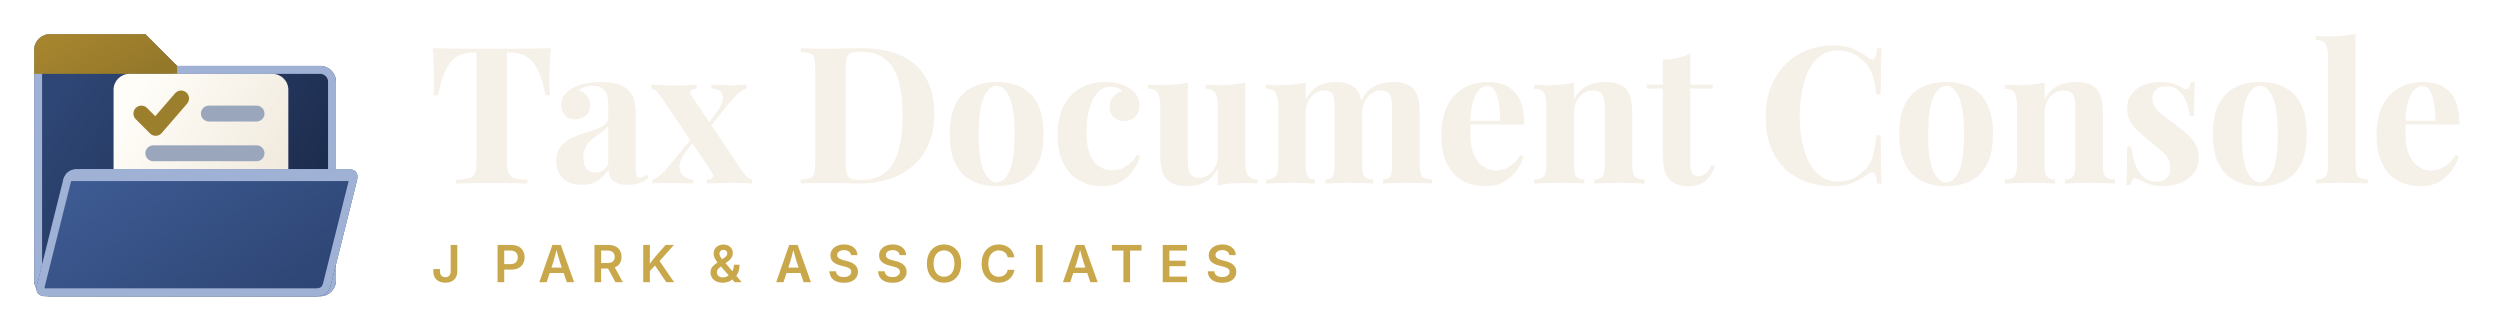
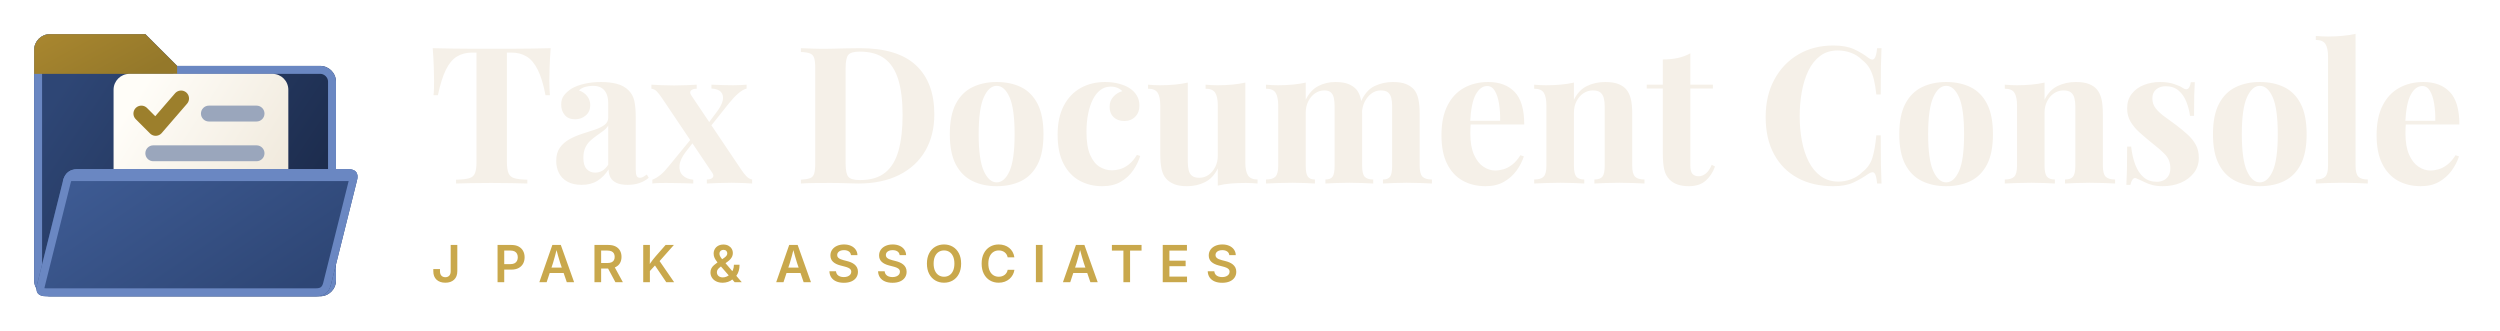
<svg xmlns="http://www.w3.org/2000/svg" viewBox="0 0 732.385 96.788">
  <g transform="translate(10 10) scale(0.768)">
    <g transform="scale(3.03) translate(-4 -7)">
      <defs>
        <linearGradient id="fmb" x1="0.067" y1="0.25" x2="0.933" y2="0.75">
          <stop offset="0" stop-color="#2E4675" />
          <stop offset="1" stop-color="#1B2A4A" />
        </linearGradient>
        <linearGradient id="fmf" x1="0.067" y1="0.25" x2="0.933" y2="0.75">
          <stop offset="0" stop-color="#3D5A92" />
          <stop offset="1" stop-color="#2E4675" />
        </linearGradient>
        <linearGradient id="fmt" x1="0.067" y1="0.25" x2="0.933" y2="0.75">
          <stop offset="0" stop-color="#A8862F" />
          <stop offset="1" stop-color="#94782A" />
        </linearGradient>
        <linearGradient id="fms" x1="0.067" y1="0.25" x2="0.933" y2="0.75">
          <stop offset="0" stop-color="#FFFDF8" />
          <stop offset="1" stop-color="#F0E9DC" />
        </linearGradient>
        <clipPath id="fmcb">
          <path d="M4 9a2 2 0 0 1 2 -2H18L22 11H40a2 2 0 0 1 2 2V38a2 2 0 0 1 -2 2H6a2 2 0 0 1 -2 -2Z" />
        </clipPath>
        <clipPath id="fmcf">
          <path d="M7.636 25.455Q8 24 9.5 24L43.5 24Q45 24 44.636 25.455L41.364 38.545Q41 40 39.5 40L5.5 40Q4 40 4.364 38.545Z" />
        </clipPath>
      </defs>
      <g>
        <path d="M4 9a2 2 0 0 1 2 -2H18L22 11H40a2 2 0 0 1 2 2V38a2 2 0 0 1 -2 2H6a2 2 0 0 1 -2 -2Z" fill="url(#fmb)" />
-         <path d="M4 9a2 2 0 0 1 2 -2H18L22 11H40a2 2 0 0 1 2 2V38a2 2 0 0 1 -2 2H6a2 2 0 0 1 -2 -2Z" fill="none" stroke="#9FB2D6" stroke-width="2" clip-path="url(#fmcb)" />
+         <path d="M4 9a2 2 0 0 1 2 -2H18L22 11H40a2 2 0 0 1 2 2V38a2 2 0 0 1 -2 2H6a2 2 0 0 1 -2 -2Z" fill="none" stroke="#6A87C2" stroke-width="2" clip-path="url(#fmcb)" />
        <path d="M3 6H18L22 11V12H3Z" fill="url(#fmt)" clip-path="url(#fmcb)" />
        <rect x="14" y="12" width="22" height="20" rx="2" fill="url(#fms)" />
        <path d="M17.5 17L19.3 18.8L22.5 15.1" fill="none" stroke="#9C7F2C" stroke-width="2" stroke-linecap="round" stroke-linejoin="round" />
        <rect x="25" y="16" width="8" height="2" rx="1" fill="#9AA6BC" />
        <rect x="18" y="21" width="15" height="2" rx="1" fill="#9AA6BC" />
        <path d="M7.636 25.455Q8 24 9.5 24L43.5 24Q45 24 44.636 25.455L41.364 38.545Q41 40 39.5 40L5.5 40Q4 40 4.364 38.545Z" fill="url(#fmf)" />
-         <path d="M7.636 25.455Q8 24 9.5 24L43.5 24Q45 24 44.636 25.455L41.364 38.545Q41 40 39.5 40L5.5 40Q4 40 4.364 38.545Z" fill="none" stroke="#9FB2D6" stroke-width="2" clip-path="url(#fmcf)" />
-         <rect x="4" y="24" width="41" height="1.5" fill="#9FB2D6" clip-path="url(#fmcf)" />
+         <path d="M7.636 25.455Q8 24 9.5 24L43.5 24Q45 24 44.636 25.455L41.364 38.545Q41 40 39.5 40L5.5 40Q4 40 4.364 38.545Z" fill="none" stroke="#6A87C2" stroke-width="2" clip-path="url(#fmcf)" />
+         <rect x="4" y="24" width="41" height="1.5" fill="#6A87C2" clip-path="url(#fmcf)" />
      </g>
    </g>
  </g>
  <path d="M161.321 14.114Q161.097 16.97 161.013 19.602Q160.929 22.234 160.929 23.634Q160.929 24.866 160.985 25.986Q161.041 27.106 161.097 27.89H159.809Q158.913 23.186 157.541 20.442Q156.169 17.698 154.265 16.55Q152.361 15.402 149.785 15.402H148.497V47.378Q148.497 49.618 148.973 50.738Q149.449 51.858 150.737 52.222Q152.025 52.586 154.489 52.642V53.762Q152.753 53.706 149.869 53.65Q146.985 53.594 143.849 53.594Q140.769 53.594 138.025 53.65Q135.281 53.706 133.601 53.762V52.642Q136.121 52.586 137.409 52.222Q138.697 51.858 139.145 50.738Q139.593 49.618 139.593 47.378V15.402H138.361Q135.785 15.402 133.881 16.55Q131.977 17.698 130.633 20.414Q129.289 23.13 128.281 27.89H126.993Q127.105 27.106 127.133 25.986Q127.161 24.866 127.161 23.634Q127.161 22.234 127.077 19.602Q126.993 16.97 126.769 14.114Q129.345 14.17 132.397 14.226Q135.449 14.282 138.529 14.282Q141.609 14.282 144.073 14.282Q146.593 14.282 149.645 14.282Q152.697 14.282 155.777 14.226Q158.857 14.17 161.321 14.114ZM170.393 54.154Q167.873 54.154 166.193 53.202Q164.513 52.25 163.729 50.654Q162.945 49.058 162.945 47.154Q162.945 44.746 164.037 43.234Q165.129 41.722 166.865 40.77Q168.601 39.818 170.533 39.202Q172.465 38.586 174.229 37.998Q175.993 37.41 177.085 36.598Q178.177 35.786 178.177 34.498V30.13Q178.177 28.674 177.701 27.526Q177.225 26.378 176.245 25.762Q175.265 25.146 173.697 25.146Q172.577 25.146 171.457 25.454Q170.337 25.762 169.609 26.49Q171.177 27.05 172.045 28.198Q172.913 29.346 172.913 30.802Q172.913 32.706 171.597 33.826Q170.281 34.946 168.489 34.946Q166.473 34.946 165.437 33.686Q164.401 32.426 164.401 30.634Q164.401 29.01 165.213 27.946Q166.025 26.882 167.481 25.93Q169.049 25.034 171.261 24.53Q173.473 24.026 176.049 24.026Q178.625 24.026 180.697 24.558Q182.769 25.09 184.169 26.49Q185.457 27.778 185.849 29.654Q186.241 31.53 186.241 34.386V49.618Q186.241 51.018 186.521 51.55Q186.801 52.082 187.473 52.082Q187.977 52.082 188.453 51.802Q188.929 51.522 189.489 51.13L190.049 52.082Q188.873 53.09 187.333 53.622Q185.793 54.154 183.889 54.154Q181.817 54.154 180.585 53.566Q179.353 52.978 178.821 51.97Q178.289 50.962 178.289 49.618Q176.945 51.746 175.041 52.95Q173.137 54.154 170.393 54.154ZM174.369 50.57Q175.489 50.57 176.413 50.038Q177.337 49.506 178.177 48.274V36.794Q177.673 37.634 176.777 38.306Q175.881 38.978 174.873 39.678Q173.865 40.378 172.941 41.218Q172.017 42.058 171.457 43.29Q170.897 44.522 170.897 46.258Q170.897 48.442 171.849 49.506Q172.801 50.57 174.369 50.57ZM204.105 24.81V25.986Q202.985 25.986 202.453 26.49Q201.921 26.994 202.481 27.89L217.209 49.786Q217.881 50.794 218.637 51.606Q219.393 52.418 220.345 52.586V53.762Q219.505 53.706 217.797 53.622Q216.089 53.538 214.353 53.538Q212.337 53.538 210.209 53.622Q208.081 53.706 207.073 53.762V52.586Q208.193 52.586 208.725 52.082Q209.257 51.578 208.697 50.682L193.969 28.786Q193.017 27.386 192.373 26.742Q191.729 26.098 190.833 25.986V24.81Q191.785 24.866 193.689 24.95Q195.593 25.034 197.497 25.034Q199.345 25.034 201.249 24.95Q203.153 24.866 204.105 24.81ZM202.817 40.266Q202.817 40.266 202.901 40.602Q202.985 40.938 203.069 41.274Q203.153 41.61 203.153 41.61L200.913 44.466Q199.233 46.65 199.065 48.47Q198.897 50.29 200.017 51.382Q201.137 52.474 203.097 52.642V53.762Q202.033 53.706 200.493 53.678Q198.953 53.65 197.497 53.622Q196.041 53.594 195.033 53.594Q193.801 53.594 192.877 53.622Q191.953 53.65 191.113 53.762V52.642Q192.401 52.138 193.577 51.158Q194.753 50.178 196.209 48.33ZM218.721 24.81V25.93Q217.545 26.266 216.257 27.386Q214.969 28.506 213.569 30.242L207.409 37.97Q207.409 37.97 207.325 37.662Q207.241 37.354 207.157 37.018Q207.073 36.682 207.073 36.682L209.873 32.93Q211.385 30.97 211.721 29.458Q212.057 27.946 211.245 26.994Q210.433 26.042 208.417 25.93V24.81Q210.041 24.866 211.721 24.922Q213.401 24.978 214.745 24.978Q216.033 24.978 216.985 24.922Q217.937 24.866 218.721 24.81ZM251.929 14.114Q262.961 14.114 268.337 19.126Q273.713 24.138 273.713 33.49Q273.713 39.594 271.081 44.158Q268.449 48.722 263.437 51.242Q258.425 53.762 251.425 53.762Q250.529 53.762 249.073 53.706Q247.617 53.65 246.049 53.622Q244.481 53.594 243.249 53.594Q240.785 53.594 238.405 53.622Q236.025 53.65 234.625 53.762V52.642Q236.417 52.53 237.313 52.194Q238.209 51.858 238.517 50.85Q238.825 49.842 238.825 47.826V20.05Q238.825 17.978 238.517 16.998Q238.209 16.018 237.285 15.654Q236.361 15.29 234.625 15.234V14.114Q236.025 14.17 238.405 14.254Q240.785 14.338 243.137 14.282Q245.153 14.226 247.701 14.17Q250.249 14.114 251.929 14.114ZM251.873 15.122Q249.297 15.122 248.513 16.074Q247.729 17.026 247.729 19.938V47.938Q247.729 50.85 248.541 51.802Q249.353 52.754 251.929 52.754Q256.633 52.754 259.349 50.542Q262.065 48.33 263.241 44.074Q264.417 39.818 264.417 33.714Q264.417 27.442 263.157 23.326Q261.897 19.21 259.153 17.166Q256.409 15.122 251.873 15.122ZM291.969 24.026Q296.057 24.026 299.137 25.538Q302.217 27.05 303.953 30.41Q305.689 33.77 305.689 39.314Q305.689 44.858 303.953 48.19Q302.217 51.522 299.137 53.034Q296.057 54.546 291.969 54.546Q287.993 54.546 284.885 53.034Q281.777 51.522 280.013 48.19Q278.249 44.858 278.249 39.314Q278.249 33.77 280.013 30.41Q281.777 27.05 284.885 25.538Q287.993 24.026 291.969 24.026ZM291.969 25.146Q289.729 25.146 288.217 28.478Q286.705 31.81 286.705 39.314Q286.705 46.818 288.217 50.122Q289.729 53.426 291.969 53.426Q294.265 53.426 295.749 50.122Q297.233 46.818 297.233 39.314Q297.233 31.81 295.749 28.478Q294.265 25.146 291.969 25.146ZM323.721 24.026Q325.905 24.026 327.725 24.502Q329.545 24.978 330.721 25.706Q332.177 26.602 332.989 27.918Q333.801 29.234 333.801 30.97Q333.801 32.93 332.569 34.19Q331.337 35.45 329.377 35.45Q327.417 35.45 326.241 34.33Q325.065 33.21 325.065 31.306Q325.065 29.514 326.185 28.31Q327.305 27.106 328.761 26.714Q328.313 26.154 327.417 25.762Q326.521 25.37 325.401 25.37Q323.665 25.37 322.349 26.378Q321.033 27.386 320.137 29.178Q319.241 30.97 318.765 33.378Q318.289 35.786 318.289 38.642Q318.289 42.954 319.381 45.418Q320.473 47.882 322.181 48.89Q323.889 49.898 325.737 49.898Q326.801 49.898 328.061 49.562Q329.321 49.226 330.637 48.218Q331.953 47.21 333.073 45.362L334.025 45.698Q333.409 47.77 332.009 49.842Q330.609 51.914 328.369 53.23Q326.129 54.546 322.881 54.546Q319.241 54.546 316.301 52.95Q313.361 51.354 311.597 48.022Q309.833 44.69 309.833 39.426Q309.833 34.386 311.653 30.942Q313.473 27.498 316.609 25.762Q319.745 24.026 323.721 24.026ZM364.825 24.194V47.658Q364.825 50.178 365.609 51.382Q366.393 52.586 368.409 52.586V53.762Q366.673 53.594 364.937 53.594Q362.585 53.594 360.569 53.762Q358.553 53.93 356.761 54.378V49.338Q355.417 52.138 353.037 53.342Q350.657 54.546 347.745 54.546Q345.393 54.546 343.937 53.93Q342.481 53.314 341.641 52.362Q340.689 51.298 340.297 49.562Q339.905 47.826 339.905 45.082V30.914Q339.905 28.394 339.149 27.19Q338.393 25.986 336.321 25.986V24.81Q338.113 24.978 339.793 24.978Q342.145 24.978 344.189 24.782Q346.233 24.586 347.969 24.194V47.378Q347.969 48.778 348.221 49.842Q348.473 50.906 349.201 51.494Q349.929 52.082 351.329 52.082Q352.841 52.082 354.045 51.242Q355.249 50.402 356.005 48.918Q356.761 47.434 356.761 45.586V30.914Q356.761 28.394 356.005 27.19Q355.249 25.986 353.177 25.986V24.81Q354.969 24.978 356.649 24.978Q359.001 24.978 361.045 24.782Q363.089 24.586 364.825 24.194ZM391.201 24.026Q393.553 24.026 395.009 24.614Q396.465 25.202 397.361 26.21Q398.257 27.274 398.649 28.982Q399.041 30.69 399.041 33.49V48.554Q399.041 50.906 399.769 51.746Q400.497 52.586 402.289 52.586V53.762Q401.281 53.706 399.237 53.622Q397.193 53.538 395.233 53.538Q393.217 53.538 391.257 53.622Q389.297 53.706 388.289 53.762V52.586Q389.801 52.586 390.389 51.746Q390.977 50.906 390.977 48.554V31.138Q390.977 29.738 390.753 28.702Q390.529 27.666 389.885 27.078Q389.241 26.49 387.953 26.49Q386.497 26.49 385.265 27.33Q384.033 28.17 383.277 29.654Q382.521 31.138 382.521 32.986V48.554Q382.521 50.906 383.137 51.746Q383.753 52.586 385.209 52.586V53.762Q384.313 53.706 382.437 53.622Q380.561 53.538 378.601 53.538Q376.473 53.538 374.233 53.622Q371.993 53.706 370.873 53.762V52.586Q372.833 52.586 373.645 51.746Q374.457 50.906 374.457 48.554V30.914Q374.457 28.394 373.701 27.19Q372.945 25.986 370.873 25.986V24.81Q372.665 24.978 374.345 24.978Q376.697 24.978 378.741 24.782Q380.785 24.586 382.521 24.194V29.234Q383.865 26.434 386.161 25.23Q388.457 24.026 391.201 24.026ZM408.057 24.026Q410.409 24.026 411.865 24.614Q413.321 25.202 414.217 26.21Q415.113 27.274 415.505 28.982Q415.897 30.69 415.897 33.49V48.554Q415.897 50.906 416.709 51.746Q417.521 52.586 419.481 52.586V53.762Q418.417 53.706 416.289 53.622Q414.161 53.538 412.089 53.538Q410.073 53.538 408.113 53.622Q406.153 53.706 405.145 53.762V52.586Q406.657 52.586 407.245 51.746Q407.833 50.906 407.833 48.554V31.138Q407.833 29.738 407.581 28.702Q407.329 27.666 406.629 27.078Q405.929 26.49 404.473 26.49Q403.017 26.49 401.785 27.386Q400.553 28.282 399.797 29.794Q399.041 31.306 398.985 33.154L398.705 29.738Q400.217 26.378 402.709 25.202Q405.201 24.026 408.057 24.026ZM436.001 24.026Q440.929 24.026 443.729 26.938Q446.529 29.85 446.529 36.458H428.105L427.993 35.394H439.473Q439.529 32.65 439.137 30.326Q438.745 28.002 437.905 26.602Q437.065 25.202 435.665 25.202Q433.705 25.202 432.333 27.666Q430.961 30.13 430.681 35.842L430.849 36.178Q430.793 36.85 430.765 37.578Q430.737 38.306 430.737 39.09Q430.737 42.954 431.829 45.362Q432.921 47.77 434.601 48.862Q436.281 49.954 438.017 49.954Q439.193 49.954 440.453 49.59Q441.713 49.226 443.001 48.246Q444.289 47.266 445.409 45.474L446.417 45.81Q445.745 47.938 444.289 49.954Q442.833 51.97 440.593 53.258Q438.353 54.546 435.217 54.546Q431.409 54.546 428.497 52.922Q425.585 51.298 423.933 47.994Q422.281 44.69 422.281 39.594Q422.281 34.386 424.045 30.914Q425.809 27.442 428.917 25.734Q432.025 24.026 436.001 24.026ZM470.273 24.026Q472.625 24.026 474.109 24.614Q475.593 25.202 476.433 26.21Q477.329 27.274 477.749 28.954Q478.169 30.634 478.169 33.49V48.554Q478.169 50.906 478.981 51.746Q479.793 52.586 481.753 52.586V53.762Q480.689 53.706 478.561 53.622Q476.433 53.538 474.361 53.538Q472.233 53.538 470.189 53.622Q468.145 53.706 467.081 53.762V52.586Q468.761 52.586 469.433 51.746Q470.105 50.906 470.105 48.554V31.138Q470.105 29.738 469.825 28.702Q469.545 27.666 468.817 27.078Q468.089 26.49 466.633 26.49Q465.121 26.49 463.861 27.33Q462.601 28.17 461.845 29.654Q461.089 31.138 461.089 32.986V48.554Q461.089 50.906 461.789 51.746Q462.489 52.586 464.113 52.586V53.762Q463.105 53.706 461.173 53.622Q459.241 53.538 457.169 53.538Q455.041 53.538 452.801 53.622Q450.561 53.706 449.441 53.762V52.586Q451.401 52.586 452.213 51.746Q453.025 50.906 453.025 48.554V30.914Q453.025 28.394 452.269 27.19Q451.513 25.986 449.441 25.986V24.81Q451.233 24.978 452.913 24.978Q455.265 24.978 457.309 24.782Q459.353 24.586 461.089 24.194V29.234Q462.489 26.378 464.897 25.202Q467.305 24.026 470.273 24.026ZM495.193 15.626V24.81H501.801V25.93H495.193V48.554Q495.193 50.234 495.809 50.934Q496.425 51.634 497.657 51.634Q498.665 51.634 499.673 50.878Q500.681 50.122 501.465 48.274L502.417 48.778Q501.521 51.298 499.701 52.922Q497.881 54.546 494.745 54.546Q492.897 54.546 491.497 54.07Q490.097 53.594 489.145 52.642Q487.913 51.41 487.521 49.59Q487.129 47.77 487.129 44.858V25.93H482.425V24.81H487.129V17.418Q489.481 17.418 491.469 16.998Q493.457 16.578 495.193 15.626ZM537.081 13.33Q540.777 13.33 543.157 14.422Q545.537 15.514 547.385 16.97Q548.505 17.81 549.093 17.166Q549.681 16.522 549.905 14.114H551.193Q551.081 16.298 551.025 19.406Q550.969 22.514 550.969 27.666H549.681Q549.401 25.09 548.953 23.27Q548.505 21.45 547.721 20.05Q546.937 18.65 545.481 17.53Q544.081 16.13 542.233 15.458Q540.385 14.786 538.369 14.786Q535.345 14.786 533.217 16.382Q531.089 17.978 529.773 20.722Q528.457 23.466 527.841 26.91Q527.225 30.354 527.225 34.05Q527.225 37.802 527.869 41.246Q528.513 44.69 529.885 47.378Q531.257 50.066 533.441 51.634Q535.625 53.202 538.593 53.202Q540.441 53.202 542.317 52.502Q544.193 51.802 545.537 50.458Q547.721 48.778 548.505 46.286Q549.289 43.794 549.681 39.65H550.969Q550.969 44.97 551.025 48.246Q551.081 51.522 551.193 53.762H549.905Q549.681 51.354 549.149 50.738Q548.617 50.122 547.385 50.906Q545.313 52.362 542.989 53.454Q540.665 54.546 537.025 54.546Q531.089 54.546 526.637 52.138Q522.185 49.73 519.721 45.194Q517.257 40.658 517.257 34.274Q517.257 28.002 519.805 23.298Q522.353 18.594 526.805 15.962Q531.257 13.33 537.081 13.33ZM570.121 24.026Q574.209 24.026 577.289 25.538Q580.369 27.05 582.105 30.41Q583.841 33.77 583.841 39.314Q583.841 44.858 582.105 48.19Q580.369 51.522 577.289 53.034Q574.209 54.546 570.121 54.546Q566.145 54.546 563.037 53.034Q559.929 51.522 558.165 48.19Q556.401 44.858 556.401 39.314Q556.401 33.77 558.165 30.41Q559.929 27.05 563.037 25.538Q566.145 24.026 570.121 24.026ZM570.121 25.146Q567.881 25.146 566.369 28.478Q564.857 31.81 564.857 39.314Q564.857 46.818 566.369 50.122Q567.881 53.426 570.121 53.426Q572.417 53.426 573.901 50.122Q575.385 46.818 575.385 39.314Q575.385 31.81 573.901 28.478Q572.417 25.146 570.121 25.146ZM608.145 24.026Q610.497 24.026 611.981 24.614Q613.465 25.202 614.305 26.21Q615.201 27.274 615.621 28.954Q616.041 30.634 616.041 33.49V48.554Q616.041 50.906 616.853 51.746Q617.665 52.586 619.625 52.586V53.762Q618.561 53.706 616.433 53.622Q614.305 53.538 612.233 53.538Q610.105 53.538 608.061 53.622Q606.017 53.706 604.953 53.762V52.586Q606.633 52.586 607.305 51.746Q607.977 50.906 607.977 48.554V31.138Q607.977 29.738 607.697 28.702Q607.417 27.666 606.689 27.078Q605.961 26.49 604.505 26.49Q602.993 26.49 601.733 27.33Q600.473 28.17 599.717 29.654Q598.961 31.138 598.961 32.986V48.554Q598.961 50.906 599.661 51.746Q600.361 52.586 601.985 52.586V53.762Q600.977 53.706 599.045 53.622Q597.113 53.538 595.041 53.538Q592.913 53.538 590.673 53.622Q588.433 53.706 587.313 53.762V52.586Q589.273 52.586 590.085 51.746Q590.897 50.906 590.897 48.554V30.914Q590.897 28.394 590.141 27.19Q589.385 25.986 587.313 25.986V24.81Q589.105 24.978 590.785 24.978Q593.137 24.978 595.181 24.782Q597.225 24.586 598.961 24.194V29.234Q600.361 26.378 602.769 25.202Q605.177 24.026 608.145 24.026ZM632.785 24.026Q635.137 24.026 636.901 24.614Q638.665 25.202 639.449 25.762Q641.353 27.05 641.801 24.082H642.977Q642.865 25.65 642.809 27.918Q642.753 30.186 642.753 33.938H641.577Q641.297 31.866 640.513 29.85Q639.729 27.834 638.245 26.546Q636.761 25.258 634.409 25.258Q632.785 25.258 631.665 26.182Q630.545 27.106 630.545 28.842Q630.545 30.522 631.553 31.782Q632.561 33.042 634.157 34.19Q635.753 35.338 637.489 36.626Q639.337 38.026 640.849 39.398Q642.361 40.77 643.257 42.394Q644.153 44.018 644.153 46.258Q644.153 48.778 642.697 50.654Q641.241 52.53 638.861 53.538Q636.481 54.546 633.569 54.546Q631.889 54.546 630.573 54.21Q629.257 53.874 628.305 53.37Q627.577 53.034 626.933 52.726Q626.289 52.418 625.729 52.194Q625.169 52.026 624.749 52.586Q624.329 53.146 624.105 54.154H622.929Q623.041 52.362 623.097 49.786Q623.153 47.21 623.153 42.954H624.329Q624.665 45.978 625.561 48.302Q626.457 50.626 627.997 51.942Q629.537 53.258 631.889 53.258Q632.841 53.258 633.737 52.866Q634.633 52.474 635.221 51.578Q635.809 50.682 635.809 49.282Q635.809 46.818 634.213 45.194Q632.617 43.57 630.153 41.666Q628.361 40.21 626.765 38.782Q625.169 37.354 624.161 35.646Q623.153 33.938 623.153 31.754Q623.153 29.234 624.497 27.498Q625.841 25.762 628.053 24.894Q630.265 24.026 632.785 24.026ZM662.017 24.026Q666.105 24.026 669.185 25.538Q672.265 27.05 674.001 30.41Q675.737 33.77 675.737 39.314Q675.737 44.858 674.001 48.19Q672.265 51.522 669.185 53.034Q666.105 54.546 662.017 54.546Q658.041 54.546 654.933 53.034Q651.825 51.522 650.061 48.19Q648.297 44.858 648.297 39.314Q648.297 33.77 650.061 30.41Q651.825 27.05 654.933 25.538Q658.041 24.026 662.017 24.026ZM662.017 25.146Q659.777 25.146 658.265 28.478Q656.753 31.81 656.753 39.314Q656.753 46.818 658.265 50.122Q659.777 53.426 662.017 53.426Q664.313 53.426 665.797 50.122Q667.281 46.818 667.281 39.314Q667.281 31.81 665.797 28.478Q664.313 25.146 662.017 25.146ZM690.073 9.914V48.554Q690.073 50.906 690.885 51.746Q691.697 52.586 693.657 52.586V53.762Q692.593 53.706 690.465 53.622Q688.337 53.538 686.153 53.538Q683.969 53.538 681.757 53.622Q679.545 53.706 678.425 53.762V52.586Q680.385 52.586 681.197 51.746Q682.009 50.906 682.009 48.554V16.634Q682.009 14.114 681.253 12.91Q680.497 11.706 678.425 11.706V10.53Q680.217 10.698 681.897 10.698Q684.193 10.698 686.265 10.502Q688.337 10.306 690.073 9.914ZM709.953 24.026Q714.881 24.026 717.681 26.938Q720.481 29.85 720.481 36.458H702.057L701.945 35.394H713.425Q713.481 32.65 713.089 30.326Q712.697 28.002 711.857 26.602Q711.017 25.202 709.617 25.202Q707.657 25.202 706.285 27.666Q704.913 30.13 704.633 35.842L704.801 36.178Q704.745 36.85 704.717 37.578Q704.689 38.306 704.689 39.09Q704.689 42.954 705.781 45.362Q706.873 47.77 708.553 48.862Q710.233 49.954 711.969 49.954Q713.145 49.954 714.405 49.59Q715.665 49.226 716.953 48.246Q718.241 47.266 719.361 45.474L720.369 45.81Q719.697 47.938 718.241 49.954Q716.785 51.97 714.545 53.258Q712.305 54.546 709.169 54.546Q705.361 54.546 702.449 52.922Q699.537 51.298 697.885 47.994Q696.233 44.69 696.233 39.594Q696.233 34.386 697.997 30.914Q699.761 27.442 702.869 25.734Q705.977 24.026 709.953 24.026Z" fill="#F5F0E8" />
  <path d="M130.47 82.821Q128.852 82.821 127.896 81.946Q126.94 81.071 126.94 79.452V78.83H128.896V79.467Q128.896 80.324 129.324 80.767Q129.753 81.21 130.47 81.21Q131.181 81.21 131.606 80.767Q132.03 80.324 132.03 79.467V71.762H133.971V79.445Q133.971 81.063 133.023 81.942Q132.074 82.821 130.47 82.821ZM145.761 82.675V71.762H149.841Q151.093 71.762 151.95 72.23Q152.807 72.699 153.247 73.516Q153.686 74.332 153.686 75.373Q153.686 76.42 153.243 77.233Q152.8 78.046 151.936 78.515Q151.071 78.983 149.812 78.983H147.109V77.372H149.555Q150.295 77.372 150.767 77.116Q151.24 76.859 151.463 76.405Q151.687 75.951 151.687 75.373Q151.687 74.794 151.463 74.347Q151.24 73.9 150.764 73.651Q150.288 73.402 149.541 73.402H147.717V82.675ZM158.003 82.675 161.812 71.762H164.294L168.191 82.675H166.045L164.104 77.006Q163.818 76.127 163.511 75.017Q163.203 73.908 162.83 72.494H163.24Q162.874 73.922 162.577 75.039Q162.28 76.156 162.017 77.006L160.142 82.675ZM160.222 79.972V78.397H165.972V79.972ZM174.148 82.675V71.762H178.228Q179.48 71.762 180.337 72.201Q181.194 72.641 181.634 73.428Q182.073 74.215 182.073 75.255Q182.073 76.295 181.63 77.064Q181.187 77.833 180.323 78.251Q179.459 78.668 178.199 78.668H175.284V77.05H177.942Q178.682 77.05 179.151 76.841Q179.62 76.632 179.847 76.229Q180.074 75.827 180.074 75.255Q180.074 74.669 179.847 74.256Q179.62 73.842 179.147 73.622Q178.675 73.402 177.928 73.402H176.104V82.675ZM180.286 82.675 177.635 77.724H179.773L182.476 82.675ZM189.847 79.987V78.134Q190.199 77.562 190.539 77.061Q190.88 76.559 191.264 76.068Q191.649 75.578 192.125 75.028L194.989 71.762H197.42L192.792 76.984L192.645 76.933ZM188.434 82.675V71.762H190.389V74.999L190.353 77.628L190.389 78.588V82.675ZM195.187 82.675 191.715 77.54 192.945 76.068 197.494 82.675ZM211.723 82.829Q210.617 82.829 209.807 82.426Q208.998 82.023 208.566 81.334Q208.134 80.646 208.134 79.804Q208.134 79.13 208.401 78.621Q208.668 78.112 209.152 77.687Q209.635 77.262 210.258 76.823L212.191 75.504Q212.404 75.351 212.605 75.16Q212.807 74.97 212.931 74.732Q213.056 74.494 213.056 74.201Q213.056 73.776 212.763 73.487Q212.47 73.197 211.95 73.197Q211.598 73.197 211.331 73.34Q211.063 73.483 210.917 73.732Q210.77 73.981 210.77 74.318Q210.77 74.691 210.954 75.05Q211.137 75.409 211.455 75.805Q211.774 76.2 212.184 76.684L217.304 82.675H215.224L210.983 77.811Q210.492 77.226 210.053 76.687Q209.613 76.149 209.339 75.57Q209.064 74.992 209.064 74.303Q209.064 73.541 209.419 72.937Q209.774 72.333 210.419 71.985Q211.063 71.637 211.928 71.637Q212.777 71.637 213.396 71.978Q214.015 72.318 214.352 72.882Q214.689 73.446 214.689 74.142Q214.689 74.64 214.506 75.08Q214.323 75.519 214 75.893Q213.678 76.266 213.239 76.588L211.027 78.2Q210.507 78.588 210.261 78.947Q210.016 79.306 210.016 79.76Q210.016 80.214 210.232 80.554Q210.448 80.895 210.836 81.082Q211.225 81.269 211.737 81.269Q212.352 81.269 212.935 81.001Q213.517 80.734 213.982 80.243Q214.447 79.752 214.726 79.068Q215.004 78.383 215.004 77.548H216.652Q216.652 78.581 216.421 79.342Q216.19 80.104 215.828 80.624Q215.465 81.144 215.077 81.452L214.616 81.803Q214.037 82.331 213.257 82.58Q212.477 82.829 211.723 82.829ZM227.387 82.675 231.196 71.762H233.679L237.575 82.675H235.429L233.488 77.006Q233.202 76.127 232.895 75.017Q232.587 73.908 232.214 72.494H232.624Q232.258 73.922 231.961 75.039Q231.664 76.156 231.401 77.006L229.526 82.675ZM229.606 79.972V78.397H235.356V79.972ZM247.209 82.843Q245.942 82.843 245.008 82.448Q244.075 82.052 243.547 81.298Q243.02 80.543 242.976 79.467H244.902Q244.953 80.038 245.261 80.419Q245.569 80.8 246.074 80.987Q246.579 81.173 247.195 81.173Q247.839 81.173 248.334 80.976Q248.828 80.778 249.106 80.423Q249.385 80.067 249.385 79.599Q249.385 79.174 249.139 78.895Q248.894 78.617 248.451 78.423Q248.008 78.229 247.414 78.082L246.177 77.76Q244.807 77.409 244.042 76.698Q243.276 75.988 243.276 74.831Q243.276 73.864 243.796 73.139Q244.316 72.414 245.217 72.014Q246.118 71.615 247.261 71.615Q248.425 71.615 249.304 72.018Q250.183 72.421 250.677 73.131Q251.172 73.842 251.194 74.75H249.297Q249.223 74.047 248.67 73.662Q248.118 73.278 247.231 73.278Q246.616 73.278 246.173 73.465Q245.73 73.651 245.492 73.974Q245.254 74.296 245.254 74.713Q245.254 75.167 245.536 75.46Q245.818 75.753 246.246 75.929Q246.675 76.105 247.114 76.215L248.132 76.478Q248.74 76.625 249.311 76.867Q249.883 77.108 250.34 77.478Q250.798 77.848 251.069 78.375Q251.34 78.903 251.34 79.613Q251.34 80.573 250.849 81.301Q250.359 82.03 249.436 82.437Q248.513 82.843 247.209 82.843ZM261.465 82.843Q260.198 82.843 259.264 82.448Q258.33 82.052 257.803 81.298Q257.276 80.543 257.232 79.467H259.158Q259.209 80.038 259.517 80.419Q259.825 80.8 260.33 80.987Q260.835 81.173 261.451 81.173Q262.095 81.173 262.589 80.976Q263.084 80.778 263.362 80.423Q263.64 80.067 263.64 79.599Q263.64 79.174 263.395 78.895Q263.15 78.617 262.707 78.423Q262.264 78.229 261.67 78.082L260.432 77.76Q259.063 77.409 258.297 76.698Q257.532 75.988 257.532 74.831Q257.532 73.864 258.052 73.139Q258.572 72.414 259.473 72.014Q260.374 71.615 261.516 71.615Q262.681 71.615 263.56 72.018Q264.439 72.421 264.933 73.131Q265.428 73.842 265.45 74.75H263.553Q263.479 74.047 262.926 73.662Q262.373 73.278 261.487 73.278Q260.872 73.278 260.429 73.465Q259.986 73.651 259.748 73.974Q259.51 74.296 259.51 74.713Q259.51 75.167 259.792 75.46Q260.074 75.753 260.502 75.929Q260.93 76.105 261.37 76.215L262.388 76.478Q262.996 76.625 263.567 76.867Q264.139 77.108 264.596 77.478Q265.054 77.848 265.325 78.375Q265.596 78.903 265.596 79.613Q265.596 80.573 265.105 81.301Q264.615 82.03 263.692 82.437Q262.769 82.843 261.465 82.843ZM276.563 82.821Q275.128 82.821 273.993 82.155Q272.857 81.488 272.202 80.236Q271.546 78.983 271.546 77.226Q271.546 75.46 272.202 74.204Q272.857 72.948 273.993 72.282Q275.128 71.615 276.563 71.615Q277.992 71.615 279.123 72.282Q280.255 72.948 280.91 74.204Q281.566 75.46 281.566 77.226Q281.566 78.983 280.91 80.239Q280.255 81.496 279.123 82.158Q277.992 82.821 276.563 82.821ZM276.563 81.071Q277.45 81.071 278.134 80.628Q278.819 80.185 279.207 79.324Q279.596 78.463 279.596 77.226Q279.596 75.973 279.207 75.112Q278.819 74.252 278.134 73.809Q277.45 73.366 276.563 73.366Q275.67 73.366 274.981 73.812Q274.293 74.259 273.901 75.12Q273.509 75.98 273.509 77.226Q273.509 78.463 273.901 79.32Q274.293 80.177 274.981 80.624Q275.67 81.071 276.563 81.071ZM292.57 82.821Q291.134 82.821 290.006 82.155Q288.878 81.488 288.226 80.236Q287.575 78.983 287.575 77.226Q287.575 75.46 288.23 74.204Q288.886 72.948 290.017 72.282Q291.149 71.615 292.57 71.615Q293.463 71.615 294.243 71.868Q295.023 72.121 295.635 72.608Q296.246 73.095 296.642 73.798Q297.037 74.501 297.169 75.394H295.199Q295.104 74.904 294.873 74.53Q294.642 74.157 294.298 73.897Q293.954 73.637 293.522 73.501Q293.09 73.366 292.599 73.366Q291.705 73.366 291.013 73.816Q290.321 74.267 289.929 75.127Q289.537 75.988 289.537 77.226Q289.537 78.478 289.933 79.335Q290.328 80.192 291.021 80.631Q291.713 81.071 292.592 81.071Q293.082 81.071 293.514 80.935Q293.947 80.8 294.295 80.54Q294.642 80.28 294.877 79.903Q295.111 79.525 295.199 79.042H297.177Q297.067 79.826 296.697 80.51Q296.327 81.195 295.726 81.715Q295.126 82.235 294.331 82.528Q293.536 82.821 292.57 82.821ZM305.427 71.762V82.675H303.471V71.762ZM311.391 82.675 315.2 71.762H317.683L321.579 82.675H319.433L317.493 77.006Q317.207 76.127 316.899 75.017Q316.592 73.908 316.218 72.494H316.628Q316.262 73.922 315.965 75.039Q315.669 76.156 315.405 77.006L313.53 82.675ZM313.611 79.972V78.397H319.36V79.972ZM325.735 73.41V71.762H334.422V73.41H331.06V82.675H329.104V73.41ZM340.628 82.675V71.762H347.718V73.41H342.584V76.354H347.337V77.98H342.584V81.027H347.747V82.675ZM358.041 82.843Q356.774 82.843 355.84 82.448Q354.906 82.052 354.379 81.298Q353.851 80.543 353.807 79.467H355.734Q355.785 80.038 356.093 80.419Q356.4 80.8 356.906 80.987Q357.411 81.173 358.026 81.173Q358.671 81.173 359.165 80.976Q359.66 80.778 359.938 80.423Q360.216 80.067 360.216 79.599Q360.216 79.174 359.971 78.895Q359.725 78.617 359.282 78.423Q358.839 78.229 358.246 78.082L357.008 77.76Q355.639 77.409 354.873 76.698Q354.108 75.988 354.108 74.831Q354.108 73.864 354.628 73.139Q355.148 72.414 356.049 72.014Q356.95 71.615 358.092 71.615Q359.257 71.615 360.136 72.018Q361.014 72.421 361.509 73.131Q362.003 73.842 362.025 74.75H360.128Q360.055 74.047 359.502 73.662Q358.949 73.278 358.063 73.278Q357.448 73.278 357.004 73.465Q356.561 73.651 356.323 73.974Q356.085 74.296 356.085 74.713Q356.085 75.167 356.367 75.46Q356.649 75.753 357.078 75.929Q357.506 76.105 357.946 76.215L358.964 76.478Q359.572 76.625 360.143 76.867Q360.714 77.108 361.172 77.478Q361.63 77.848 361.901 78.375Q362.172 78.903 362.172 79.613Q362.172 80.573 361.681 81.301Q361.19 82.03 360.267 82.437Q359.345 82.843 358.041 82.843Z" fill="#C9A84C" />
</svg>
